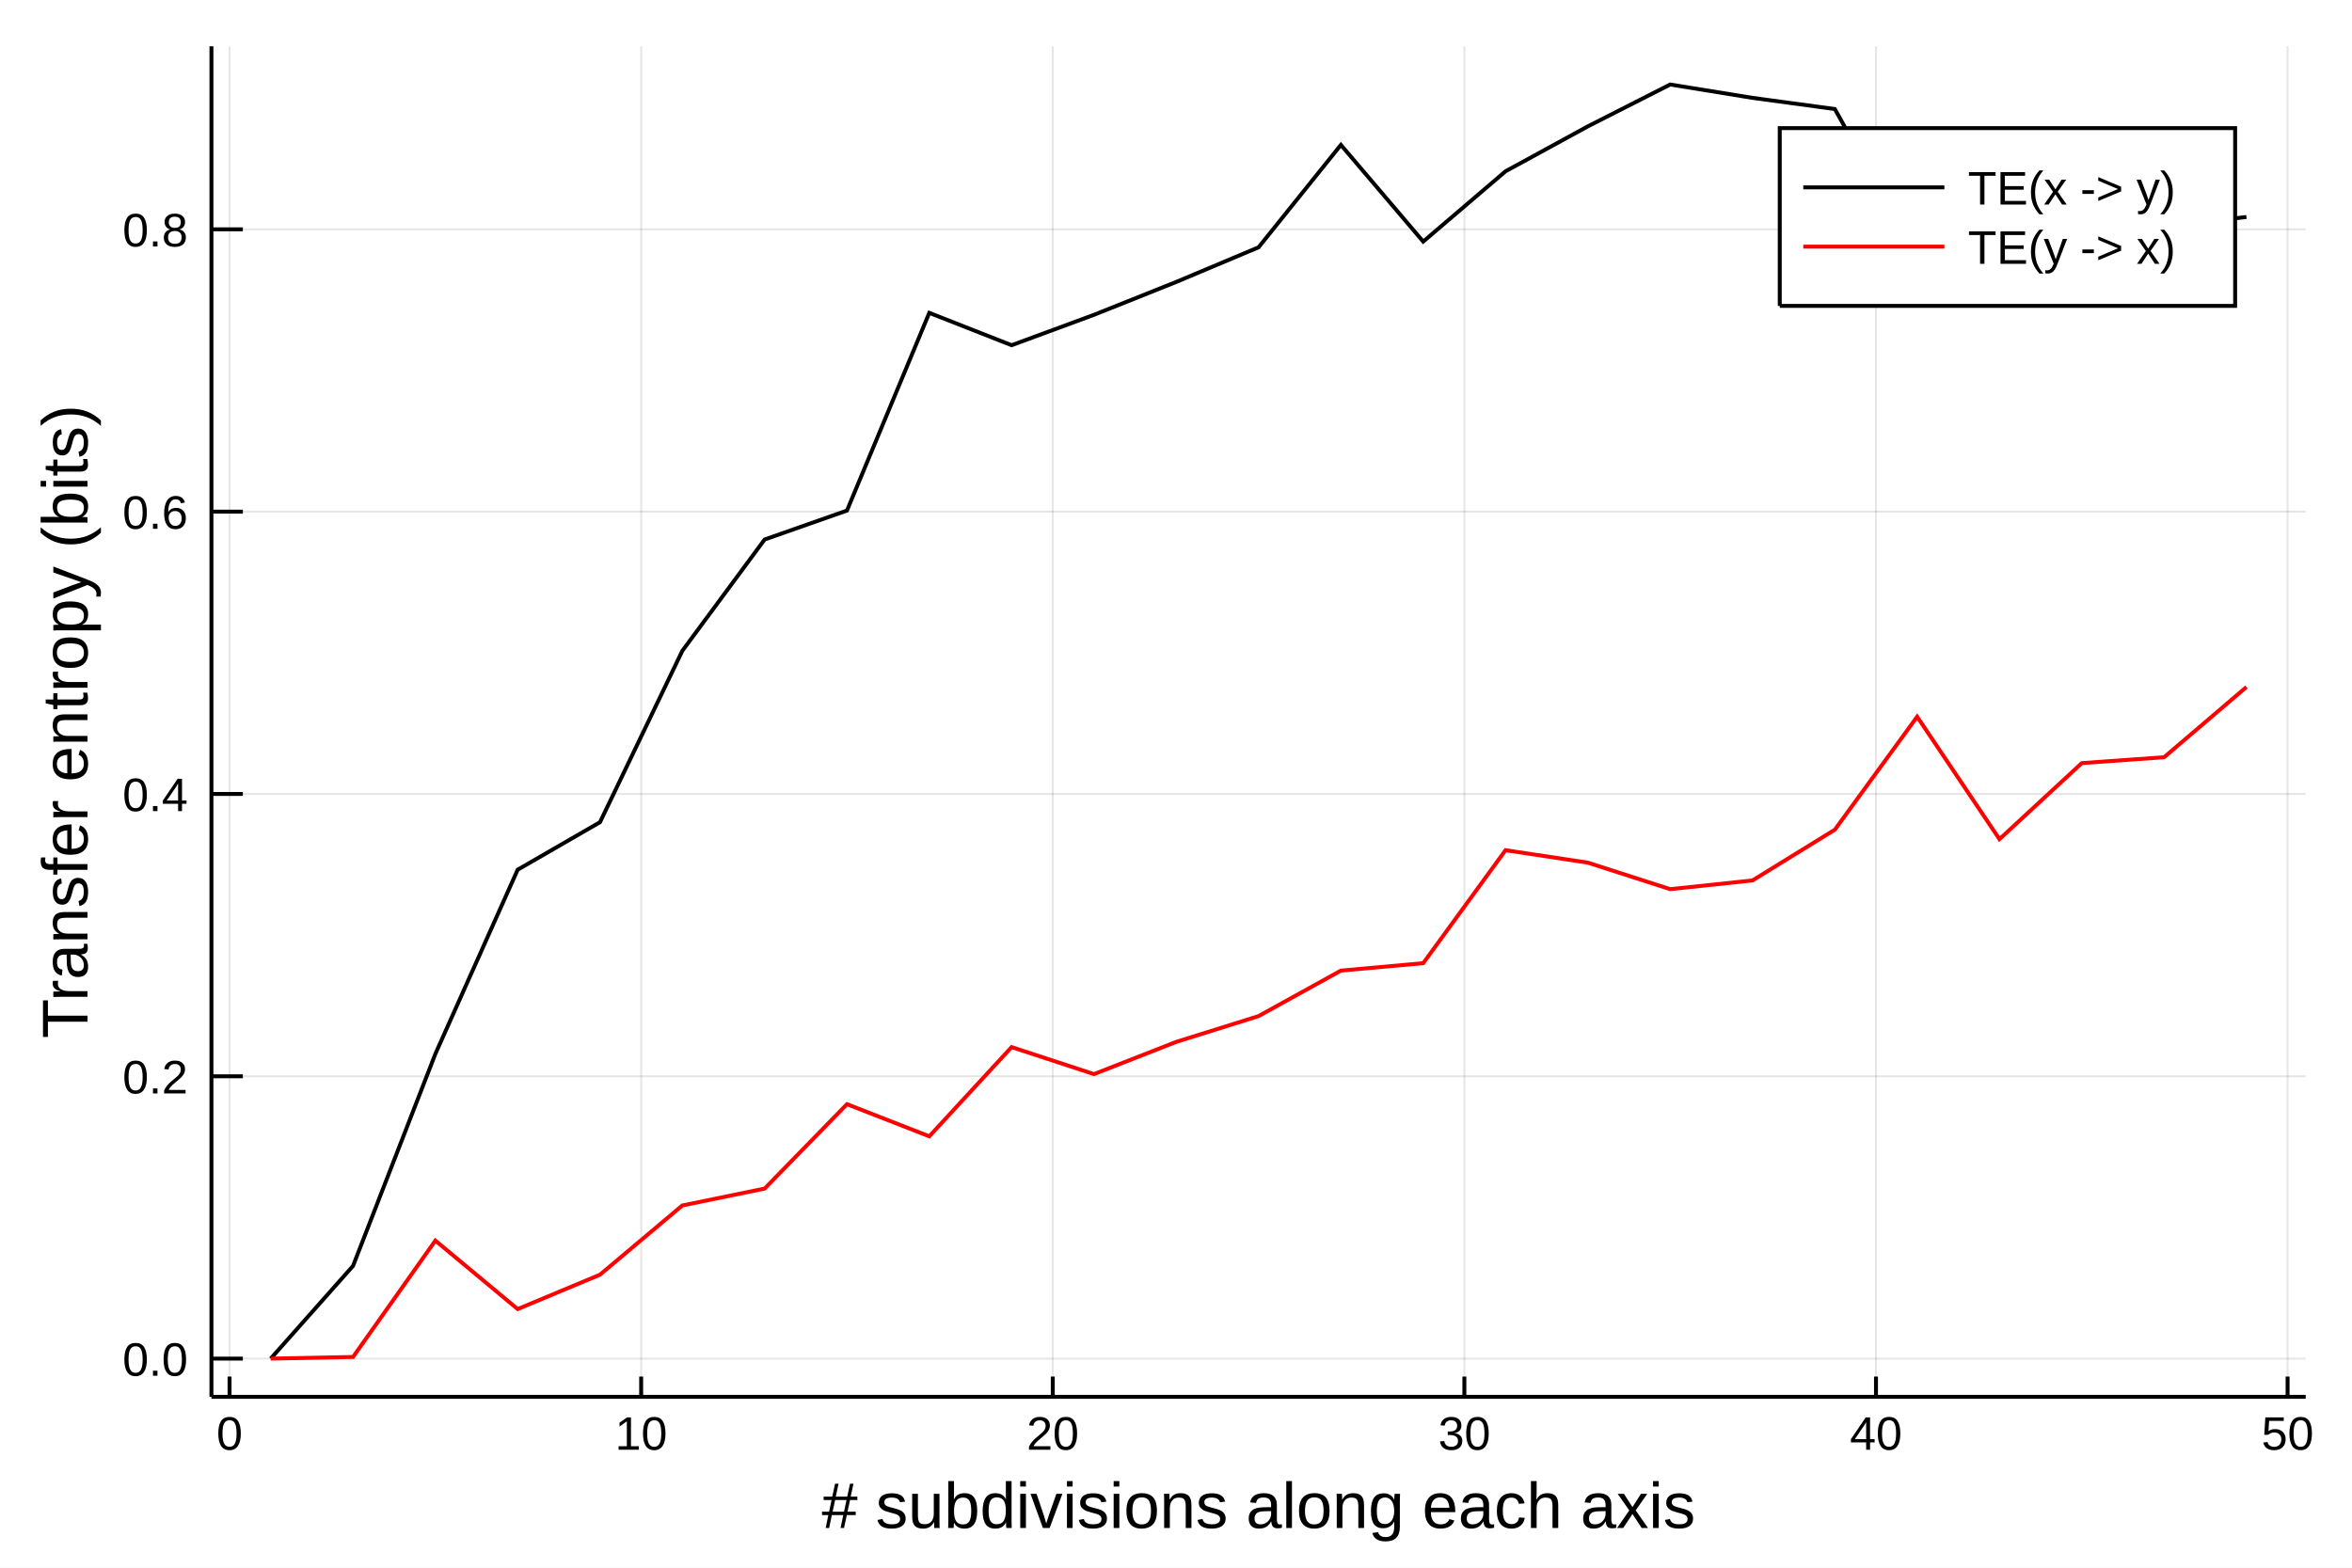
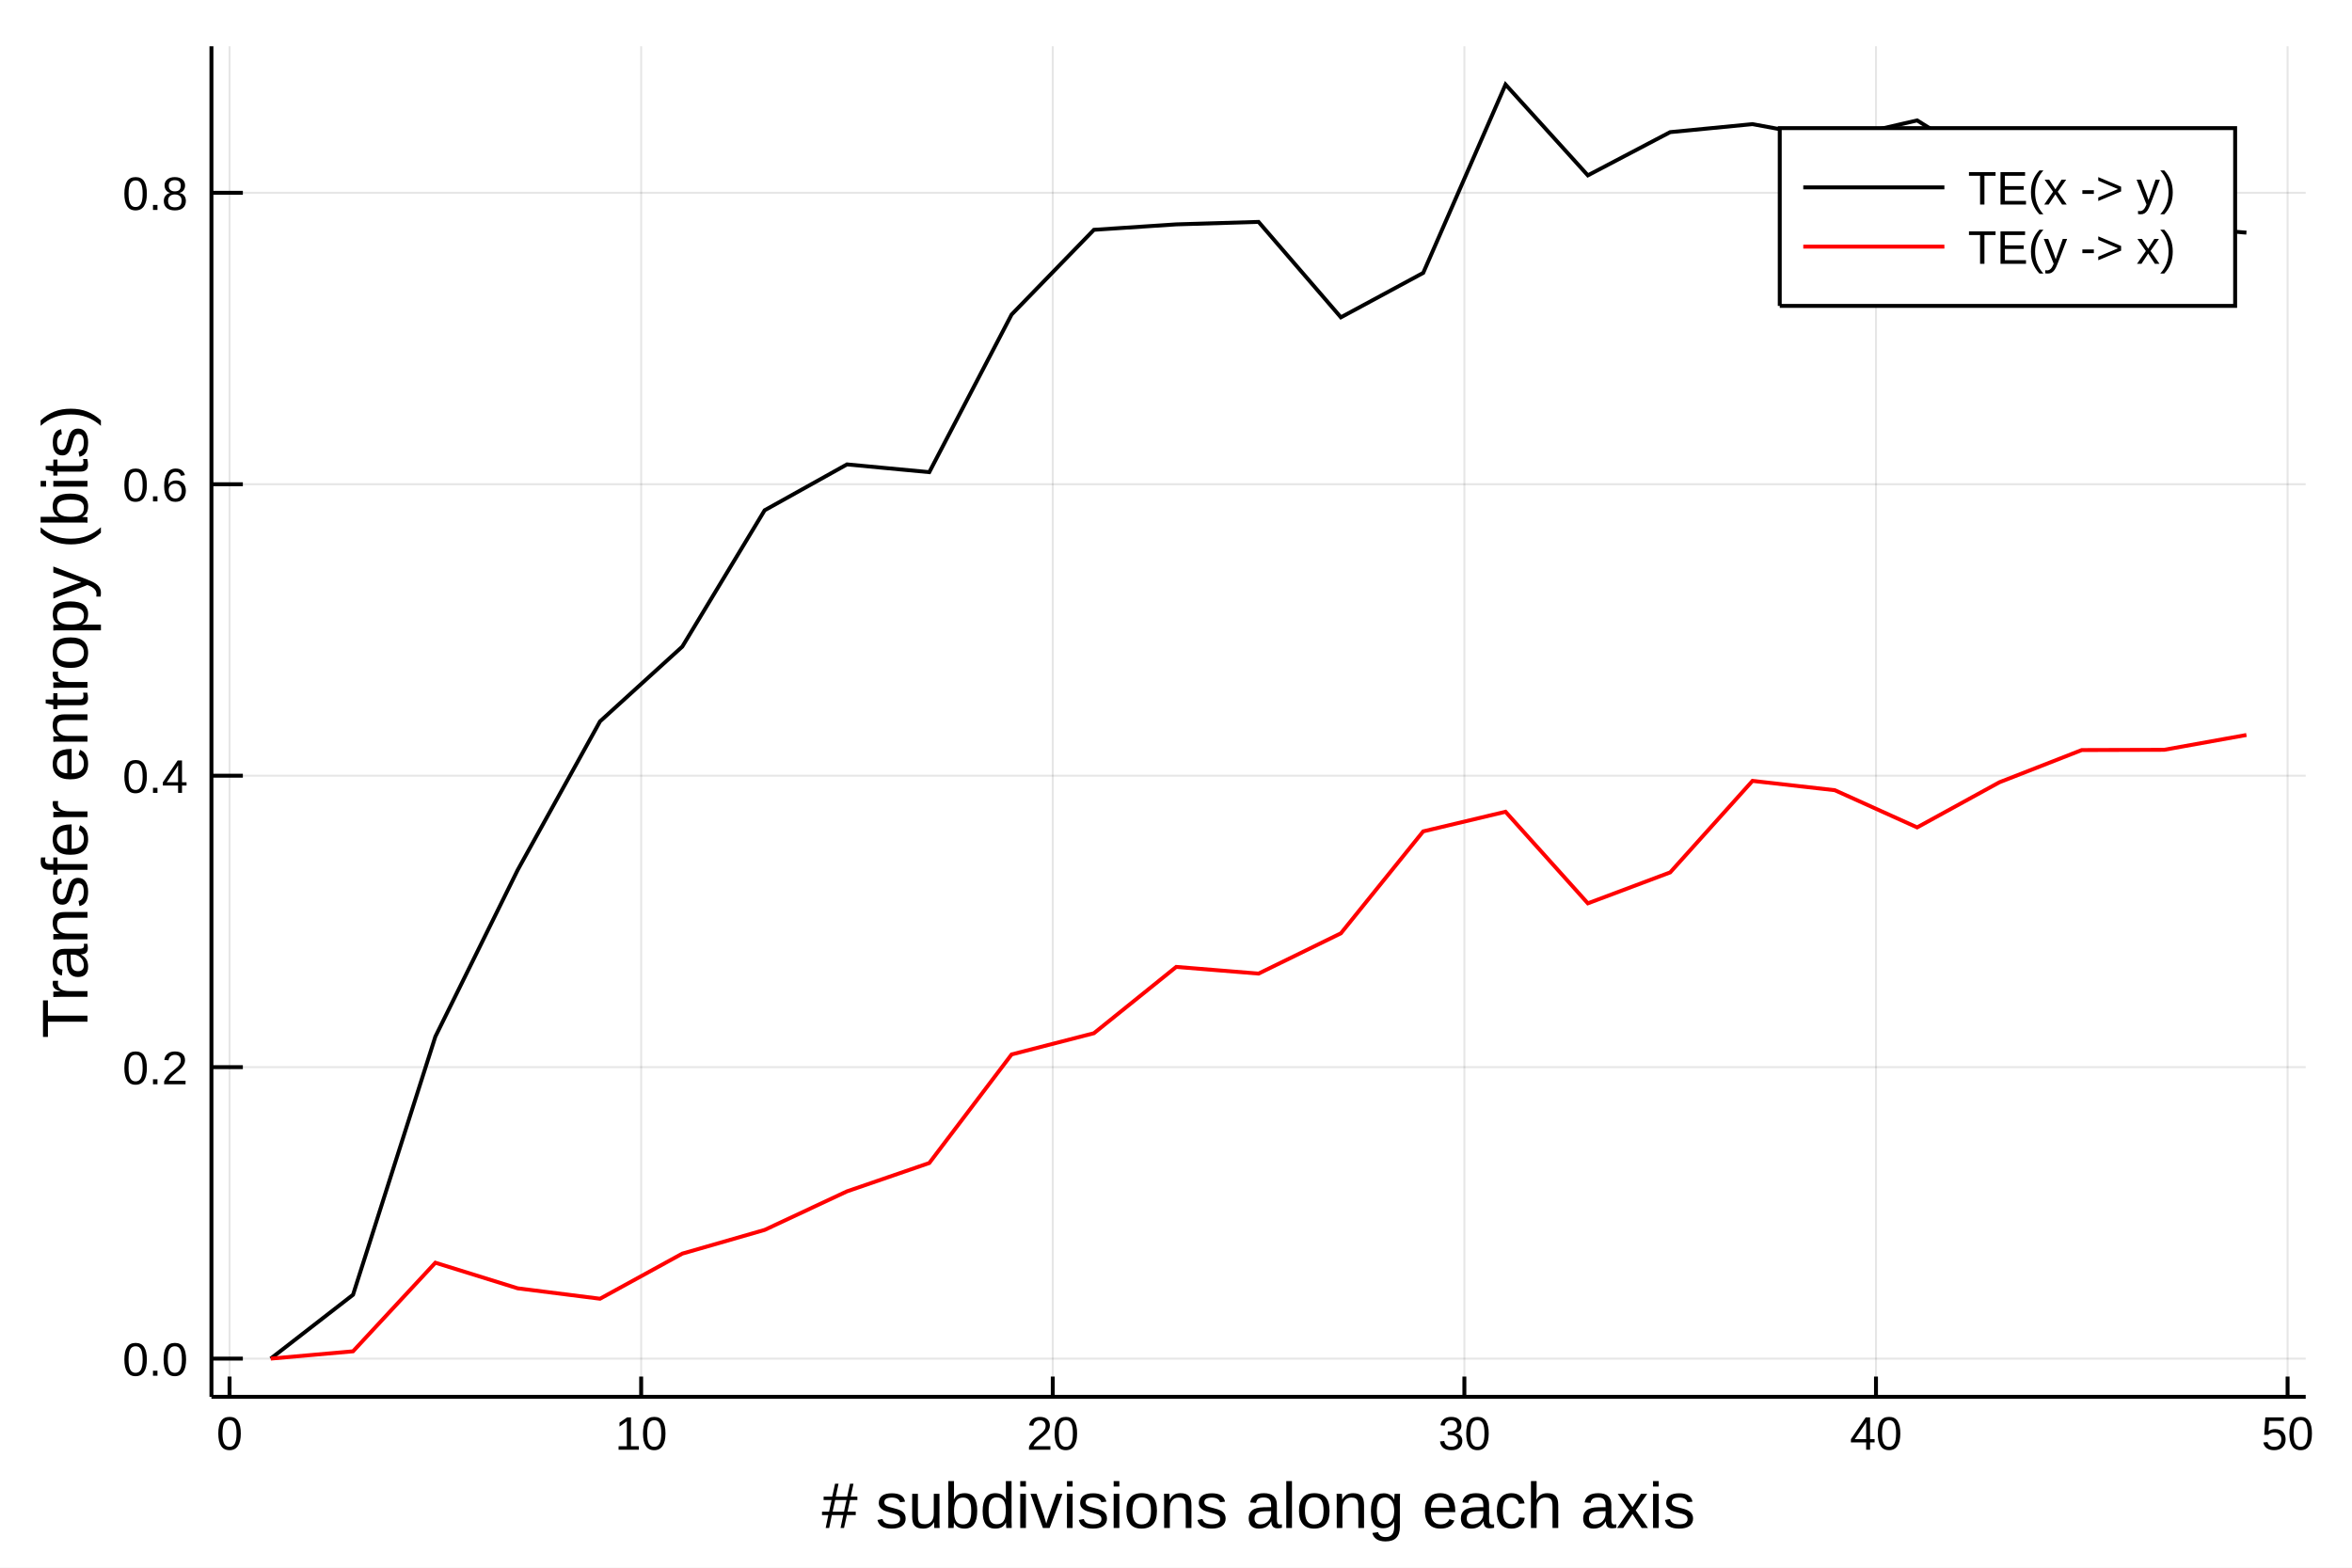
<svg xmlns="http://www.w3.org/2000/svg" width="600" height="400" viewBox="0 0 2400 1600">
  <defs>
-     <clipPath id="clip2600">
+     <clipPath id="clip7500">
      <rect x="0" y="0" width="2400" height="1600" />
    </clipPath>
  </defs>
-   <polygon clip-path="url(#clip2600)" points=" 0,1600 2400,1600 2400,0 0,0    " fill="#ffffff" fill-rule="evenodd" fill-opacity="1" />
+   <polygon clip-path="url(#clip7500)" points=" 0,1600 2400,1600 2400,0 0,0    " fill="#ffffff" fill-rule="evenodd" fill-opacity="1" />
  <defs>
-     <clipPath id="clip2601">
+     <clipPath id="clip7501">
      <rect x="480" y="0" width="1681" height="1600" />
    </clipPath>
  </defs>
-   <polygon clip-path="url(#clip2600)" points=" 215.754,1425.62 2352.76,1425.62 2352.76,47.244 215.754,47.244    " fill="#ffffff" fill-rule="evenodd" fill-opacity="1" />
+   <polygon clip-path="url(#clip7500)" points=" 215.754,1425.62 2352.76,1425.62 2352.76,47.244 215.754,47.244    " fill="#ffffff" fill-rule="evenodd" fill-opacity="1" />
  <defs>
-     <clipPath id="clip2602">
+     <clipPath id="clip7502">
      <rect x="215" y="47" width="2138" height="1379" />
    </clipPath>
  </defs>
-   <polyline clip-path="url(#clip2602)" style="stroke:#000000; stroke-width:2; stroke-opacity:0.1; fill:none" points="   234.234,1425.62 234.234,47.244    " />
-   <polyline clip-path="url(#clip2602)" style="stroke:#000000; stroke-width:2; stroke-opacity:0.1; fill:none" points="   654.243,1425.62 654.243,47.244    " />
-   <polyline clip-path="url(#clip2602)" style="stroke:#000000; stroke-width:2; stroke-opacity:0.1; fill:none" points="   1074.25,1425.62 1074.25,47.244    " />
-   <polyline clip-path="url(#clip2602)" style="stroke:#000000; stroke-width:2; stroke-opacity:0.1; fill:none" points="   1494.26,1425.62 1494.26,47.244    " />
-   <polyline clip-path="url(#clip2602)" style="stroke:#000000; stroke-width:2; stroke-opacity:0.1; fill:none" points="   1914.27,1425.62 1914.27,47.244    " />
-   <polyline clip-path="url(#clip2602)" style="stroke:#000000; stroke-width:2; stroke-opacity:0.1; fill:none" points="   2334.28,1425.62 2334.28,47.244    " />
-   <polyline clip-path="url(#clip2602)" style="stroke:#000000; stroke-width:2; stroke-opacity:0.1; fill:none" points="   215.754,1386.61 2352.76,1386.61    " />
-   <polyline clip-path="url(#clip2602)" style="stroke:#000000; stroke-width:2; stroke-opacity:0.1; fill:none" points="   215.754,1098.47 2352.76,1098.47    " />
-   <polyline clip-path="url(#clip2602)" style="stroke:#000000; stroke-width:2; stroke-opacity:0.1; fill:none" points="   215.754,810.323 2352.76,810.323    " />
-   <polyline clip-path="url(#clip2602)" style="stroke:#000000; stroke-width:2; stroke-opacity:0.1; fill:none" points="   215.754,522.18 2352.76,522.18    " />
-   <polyline clip-path="url(#clip2602)" style="stroke:#000000; stroke-width:2; stroke-opacity:0.1; fill:none" points="   215.754,234.038 2352.76,234.038    " />
-   <polyline clip-path="url(#clip2600)" style="stroke:#000000; stroke-width:4; stroke-opacity:1; fill:none" points="   215.754,1425.62 2352.76,1425.62    " />
-   <polyline clip-path="url(#clip2600)" style="stroke:#000000; stroke-width:4; stroke-opacity:1; fill:none" points="   215.754,1425.62 215.754,47.244    " />
-   <polyline clip-path="url(#clip2600)" style="stroke:#000000; stroke-width:4; stroke-opacity:1; fill:none" points="   234.234,1425.62 234.234,1404.94    " />
-   <polyline clip-path="url(#clip2600)" style="stroke:#000000; stroke-width:4; stroke-opacity:1; fill:none" points="   654.243,1425.62 654.243,1404.94    " />
-   <polyline clip-path="url(#clip2600)" style="stroke:#000000; stroke-width:4; stroke-opacity:1; fill:none" points="   1074.25,1425.62 1074.25,1404.94    " />
-   <polyline clip-path="url(#clip2600)" style="stroke:#000000; stroke-width:4; stroke-opacity:1; fill:none" points="   1494.26,1425.62 1494.26,1404.94    " />
-   <polyline clip-path="url(#clip2600)" style="stroke:#000000; stroke-width:4; stroke-opacity:1; fill:none" points="   1914.27,1425.62 1914.27,1404.94    " />
-   <polyline clip-path="url(#clip2600)" style="stroke:#000000; stroke-width:4; stroke-opacity:1; fill:none" points="   2334.28,1425.62 2334.28,1404.94    " />
-   <polyline clip-path="url(#clip2600)" style="stroke:#000000; stroke-width:4; stroke-opacity:1; fill:none" points="   215.754,1386.61 247.809,1386.61    " />
-   <polyline clip-path="url(#clip2600)" style="stroke:#000000; stroke-width:4; stroke-opacity:1; fill:none" points="   215.754,1098.47 247.809,1098.47    " />
-   <polyline clip-path="url(#clip2600)" style="stroke:#000000; stroke-width:4; stroke-opacity:1; fill:none" points="   215.754,810.323 247.809,810.323    " />
-   <polyline clip-path="url(#clip2600)" style="stroke:#000000; stroke-width:4; stroke-opacity:1; fill:none" points="   215.754,522.18 247.809,522.18    " />
-   <polyline clip-path="url(#clip2600)" style="stroke:#000000; stroke-width:4; stroke-opacity:1; fill:none" points="   215.754,234.038 247.809,234.038    " />
-   <g clip-path="url(#clip2600)">
+   <polyline clip-path="url(#clip7502)" style="stroke:#000000; stroke-width:2; stroke-opacity:0.1; fill:none" points="   234.234,1425.62 234.234,47.244    " />
+   <polyline clip-path="url(#clip7502)" style="stroke:#000000; stroke-width:2; stroke-opacity:0.1; fill:none" points="   654.243,1425.62 654.243,47.244    " />
+   <polyline clip-path="url(#clip7502)" style="stroke:#000000; stroke-width:2; stroke-opacity:0.1; fill:none" points="   1074.25,1425.62 1074.25,47.244    " />
+   <polyline clip-path="url(#clip7502)" style="stroke:#000000; stroke-width:2; stroke-opacity:0.1; fill:none" points="   1494.26,1425.62 1494.26,47.244    " />
+   <polyline clip-path="url(#clip7502)" style="stroke:#000000; stroke-width:2; stroke-opacity:0.1; fill:none" points="   1914.27,1425.62 1914.27,47.244    " />
+   <polyline clip-path="url(#clip7502)" style="stroke:#000000; stroke-width:2; stroke-opacity:0.1; fill:none" points="   2334.28,1425.62 2334.28,47.244    " />
+   <polyline clip-path="url(#clip7502)" style="stroke:#000000; stroke-width:2; stroke-opacity:0.1; fill:none" points="   215.754,1386.61 2352.76,1386.61    " />
+   <polyline clip-path="url(#clip7502)" style="stroke:#000000; stroke-width:2; stroke-opacity:0.1; fill:none" points="   215.754,1089.15 2352.76,1089.15    " />
+   <polyline clip-path="url(#clip7502)" style="stroke:#000000; stroke-width:2; stroke-opacity:0.1; fill:none" points="   215.754,791.687 2352.76,791.687    " />
+   <polyline clip-path="url(#clip7502)" style="stroke:#000000; stroke-width:2; stroke-opacity:0.1; fill:none" points="   215.754,494.226 2352.76,494.226    " />
+   <polyline clip-path="url(#clip7502)" style="stroke:#000000; stroke-width:2; stroke-opacity:0.1; fill:none" points="   215.754,196.765 2352.76,196.765    " />
+   <polyline clip-path="url(#clip7500)" style="stroke:#000000; stroke-width:4; stroke-opacity:1; fill:none" points="   215.754,1425.62 2352.76,1425.62    " />
+   <polyline clip-path="url(#clip7500)" style="stroke:#000000; stroke-width:4; stroke-opacity:1; fill:none" points="   215.754,1425.62 215.754,47.244    " />
+   <polyline clip-path="url(#clip7500)" style="stroke:#000000; stroke-width:4; stroke-opacity:1; fill:none" points="   234.234,1425.62 234.234,1404.94    " />
+   <polyline clip-path="url(#clip7500)" style="stroke:#000000; stroke-width:4; stroke-opacity:1; fill:none" points="   654.243,1425.62 654.243,1404.94    " />
+   <polyline clip-path="url(#clip7500)" style="stroke:#000000; stroke-width:4; stroke-opacity:1; fill:none" points="   1074.25,1425.62 1074.25,1404.94    " />
+   <polyline clip-path="url(#clip7500)" style="stroke:#000000; stroke-width:4; stroke-opacity:1; fill:none" points="   1494.26,1425.62 1494.26,1404.94    " />
+   <polyline clip-path="url(#clip7500)" style="stroke:#000000; stroke-width:4; stroke-opacity:1; fill:none" points="   1914.27,1425.62 1914.27,1404.94    " />
+   <polyline clip-path="url(#clip7500)" style="stroke:#000000; stroke-width:4; stroke-opacity:1; fill:none" points="   2334.28,1425.62 2334.28,1404.94    " />
+   <polyline clip-path="url(#clip7500)" style="stroke:#000000; stroke-width:4; stroke-opacity:1; fill:none" points="   215.754,1386.61 247.809,1386.61    " />
+   <polyline clip-path="url(#clip7500)" style="stroke:#000000; stroke-width:4; stroke-opacity:1; fill:none" points="   215.754,1089.15 247.809,1089.15    " />
+   <polyline clip-path="url(#clip7500)" style="stroke:#000000; stroke-width:4; stroke-opacity:1; fill:none" points="   215.754,791.687 247.809,791.687    " />
+   <polyline clip-path="url(#clip7500)" style="stroke:#000000; stroke-width:4; stroke-opacity:1; fill:none" points="   215.754,494.226 247.809,494.226    " />
+   <polyline clip-path="url(#clip7500)" style="stroke:#000000; stroke-width:4; stroke-opacity:1; fill:none" points="   215.754,196.765 247.809,196.765    " />
+   <g clip-path="url(#clip7500)">
    <text style="fill:#000000; fill-opacity:1; font-family:Arial,Helvetica Neue,Helvetica,sans-serif; font-size:48px; text-anchor:middle;" transform="rotate(0, 234.234, 1479.62)" x="234.234" y="1479.62">0</text>
  </g>
-   <g clip-path="url(#clip2600)">
+   <g clip-path="url(#clip7500)">
    <text style="fill:#000000; fill-opacity:1; font-family:Arial,Helvetica Neue,Helvetica,sans-serif; font-size:48px; text-anchor:middle;" transform="rotate(0, 654.243, 1479.62)" x="654.243" y="1479.62">10</text>
  </g>
-   <g clip-path="url(#clip2600)">
+   <g clip-path="url(#clip7500)">
    <text style="fill:#000000; fill-opacity:1; font-family:Arial,Helvetica Neue,Helvetica,sans-serif; font-size:48px; text-anchor:middle;" transform="rotate(0, 1074.25, 1479.62)" x="1074.25" y="1479.62">20</text>
  </g>
-   <g clip-path="url(#clip2600)">
+   <g clip-path="url(#clip7500)">
    <text style="fill:#000000; fill-opacity:1; font-family:Arial,Helvetica Neue,Helvetica,sans-serif; font-size:48px; text-anchor:middle;" transform="rotate(0, 1494.26, 1479.62)" x="1494.26" y="1479.62">30</text>
  </g>
-   <g clip-path="url(#clip2600)">
+   <g clip-path="url(#clip7500)">
    <text style="fill:#000000; fill-opacity:1; font-family:Arial,Helvetica Neue,Helvetica,sans-serif; font-size:48px; text-anchor:middle;" transform="rotate(0, 1914.27, 1479.62)" x="1914.27" y="1479.62">40</text>
  </g>
-   <g clip-path="url(#clip2600)">
+   <g clip-path="url(#clip7500)">
    <text style="fill:#000000; fill-opacity:1; font-family:Arial,Helvetica Neue,Helvetica,sans-serif; font-size:48px; text-anchor:middle;" transform="rotate(0, 2334.28, 1479.62)" x="2334.28" y="1479.62">50</text>
  </g>
-   <g clip-path="url(#clip2600)">
+   <g clip-path="url(#clip7500)">
    <text style="fill:#000000; fill-opacity:1; font-family:Arial,Helvetica Neue,Helvetica,sans-serif; font-size:48px; text-anchor:end;" transform="rotate(0, 191.754, 1404.11)" x="191.754" y="1404.11">0.0</text>
  </g>
-   <g clip-path="url(#clip2600)">
-     <text style="fill:#000000; fill-opacity:1; font-family:Arial,Helvetica Neue,Helvetica,sans-serif; font-size:48px; text-anchor:end;" transform="rotate(0, 191.754, 1115.97)" x="191.754" y="1115.97">0.2</text>
+   <g clip-path="url(#clip7500)">
+     <text style="fill:#000000; fill-opacity:1; font-family:Arial,Helvetica Neue,Helvetica,sans-serif; font-size:48px; text-anchor:end;" transform="rotate(0, 191.754, 1106.65)" x="191.754" y="1106.65">0.2</text>
  </g>
-   <g clip-path="url(#clip2600)">
-     <text style="fill:#000000; fill-opacity:1; font-family:Arial,Helvetica Neue,Helvetica,sans-serif; font-size:48px; text-anchor:end;" transform="rotate(0, 191.754, 827.823)" x="191.754" y="827.823">0.4</text>
+   <g clip-path="url(#clip7500)">
+     <text style="fill:#000000; fill-opacity:1; font-family:Arial,Helvetica Neue,Helvetica,sans-serif; font-size:48px; text-anchor:end;" transform="rotate(0, 191.754, 809.187)" x="191.754" y="809.187">0.4</text>
  </g>
-   <g clip-path="url(#clip2600)">
-     <text style="fill:#000000; fill-opacity:1; font-family:Arial,Helvetica Neue,Helvetica,sans-serif; font-size:48px; text-anchor:end;" transform="rotate(0, 191.754, 539.68)" x="191.754" y="539.68">0.6</text>
+   <g clip-path="url(#clip7500)">
+     <text style="fill:#000000; fill-opacity:1; font-family:Arial,Helvetica Neue,Helvetica,sans-serif; font-size:48px; text-anchor:end;" transform="rotate(0, 191.754, 511.726)" x="191.754" y="511.726">0.6</text>
  </g>
-   <g clip-path="url(#clip2600)">
-     <text style="fill:#000000; fill-opacity:1; font-family:Arial,Helvetica Neue,Helvetica,sans-serif; font-size:48px; text-anchor:end;" transform="rotate(0, 191.754, 251.538)" x="191.754" y="251.538">0.8</text>
+   <g clip-path="url(#clip7500)">
+     <text style="fill:#000000; fill-opacity:1; font-family:Arial,Helvetica Neue,Helvetica,sans-serif; font-size:48px; text-anchor:end;" transform="rotate(0, 191.754, 214.265)" x="191.754" y="214.265">0.8</text>
  </g>
-   <g clip-path="url(#clip2600)">
+   <g clip-path="url(#clip7500)">
    <text style="fill:#000000; fill-opacity:1; font-family:Arial,Helvetica Neue,Helvetica,sans-serif; font-size:66px; text-anchor:middle;" transform="rotate(0, 1284.25, 1559.48)" x="1284.25" y="1559.48"># subdivisions along each axis</text>
  </g>
-   <g clip-path="url(#clip2600)">
+   <g clip-path="url(#clip7500)">
    <text style="fill:#000000; fill-opacity:1; font-family:Arial,Helvetica Neue,Helvetica,sans-serif; font-size:66px; text-anchor:middle;" transform="rotate(-90, 89.2861, 736.431)" x="89.286" y="736.431">Transfer entropy (bits)</text>
  </g>
-   <polyline clip-path="url(#clip2602)" style="stroke:#000000; stroke-width:4; stroke-opacity:1; fill:none" points="   276.235,1386.61 360.237,1292.01 444.239,1075.65 528.24,887.633 612.242,839.147 696.243,664.266 780.245,550.624 864.247,521.085 948.248,319.313 1032.25,352.328    1116.25,321.326 1200.25,287.744 1284.25,252.412 1368.26,147.885 1452.26,246.561 1536.26,174.826 1620.26,128.954 1704.26,86.255 1788.26,99.888 1872.27,111.281    1956.27,261.731 2040.27,175.9 2124.27,171.924 2208.27,231.271 2292.27,221.436    " />
-   <polyline clip-path="url(#clip2602)" style="stroke:#ff0000; stroke-width:4; stroke-opacity:1; fill:none" points="   276.235,1386.61 360.237,1384.93 444.239,1266.17 528.24,1336.05 612.242,1300.95 696.243,1230.31 780.245,1213.07 864.247,1126.93 948.248,1159.75 1032.25,1068.7    1116.25,1096.25 1200.25,1063.35 1284.25,1037.03 1368.26,990.615 1452.26,983.03 1536.26,867.716 1620.26,880.453 1704.26,907.486 1788.26,898.583 1872.27,846.806    1956.27,731.475 2040.27,856.467 2124.27,778.842 2208.27,772.845 2292.27,701.187    " />
-   <polygon clip-path="url(#clip2600)" points=" 1816.07,312.204 2280.76,312.204 2280.76,130.764 1816.07,130.764    " fill="#ffffff" fill-rule="evenodd" fill-opacity="1" />
-   <polyline clip-path="url(#clip2600)" style="stroke:#000000; stroke-width:4; stroke-opacity:1; fill:none" points="   1816.07,312.204 2280.76,312.204 2280.76,130.764 1816.07,130.764 1816.07,312.204    " />
-   <polyline clip-path="url(#clip2600)" style="stroke:#000000; stroke-width:4; stroke-opacity:1; fill:none" points="   1840.07,191.244 1984.07,191.244    " />
-   <g clip-path="url(#clip2600)">
+   <polyline clip-path="url(#clip7502)" style="stroke:#000000; stroke-width:4; stroke-opacity:1; fill:none" points="   276.235,1386.61 360.237,1321.45 444.239,1058 528.24,887.942 612.242,736.288 696.243,659.913 780.245,520.795 864.247,473.98 948.248,481.885 1032.25,321.019    1116.25,234.531 1200.25,228.991 1284.25,226.475 1368.26,323.864 1452.26,278.518 1536.26,86.255 1620.26,178.973 1704.26,134.857 1788.26,126.695 1872.27,142.265    1956.27,122.904 2040.27,175.363 2124.27,245.195 2208.27,230.647 2292.27,237.444    " />
+   <polyline clip-path="url(#clip7502)" style="stroke:#ff0000; stroke-width:4; stroke-opacity:1; fill:none" points="   276.235,1386.61 360.237,1379.16 444.239,1288.74 528.24,1314.88 612.242,1325.5 696.243,1279.45 780.245,1255.26 864.247,1215.92 948.248,1186.99 1032.25,1076.16    1116.25,1054.51 1200.25,986.83 1284.25,993.659 1368.26,952.546 1452.26,848.51 1536.26,828.484 1620.26,921.94 1704.26,890.387 1788.26,796.986 1872.27,806.502    1956.27,844.445 2040.27,798.371 2124.27,765.506 2208.27,765.255 2292.27,750.143    " />
+   <polygon clip-path="url(#clip7500)" points=" 1816.07,312.204 2280.76,312.204 2280.76,130.764 1816.07,130.764    " fill="#ffffff" fill-rule="evenodd" fill-opacity="1" />
+   <polyline clip-path="url(#clip7500)" style="stroke:#000000; stroke-width:4; stroke-opacity:1; fill:none" points="   1816.07,312.204 2280.76,312.204 2280.76,130.764 1816.07,130.764 1816.07,312.204    " />
+   <polyline clip-path="url(#clip7500)" style="stroke:#000000; stroke-width:4; stroke-opacity:1; fill:none" points="   1840.07,191.244 1984.07,191.244    " />
+   <g clip-path="url(#clip7500)">
    <text style="fill:#000000; fill-opacity:1; font-family:Arial,Helvetica Neue,Helvetica,sans-serif; font-size:48px; text-anchor:start;" transform="rotate(0, 2008.07, 208.744)" x="2008.07" y="208.744">TE(x -&gt; y)</text>
  </g>
-   <polyline clip-path="url(#clip2600)" style="stroke:#ff0000; stroke-width:4; stroke-opacity:1; fill:none" points="   1840.07,251.724 1984.07,251.724    " />
-   <g clip-path="url(#clip2600)">
+   <polyline clip-path="url(#clip7500)" style="stroke:#ff0000; stroke-width:4; stroke-opacity:1; fill:none" points="   1840.07,251.724 1984.07,251.724    " />
+   <g clip-path="url(#clip7500)">
    <text style="fill:#000000; fill-opacity:1; font-family:Arial,Helvetica Neue,Helvetica,sans-serif; font-size:48px; text-anchor:start;" transform="rotate(0, 2008.07, 269.224)" x="2008.07" y="269.224">TE(y -&gt; x)</text>
  </g>
</svg>
